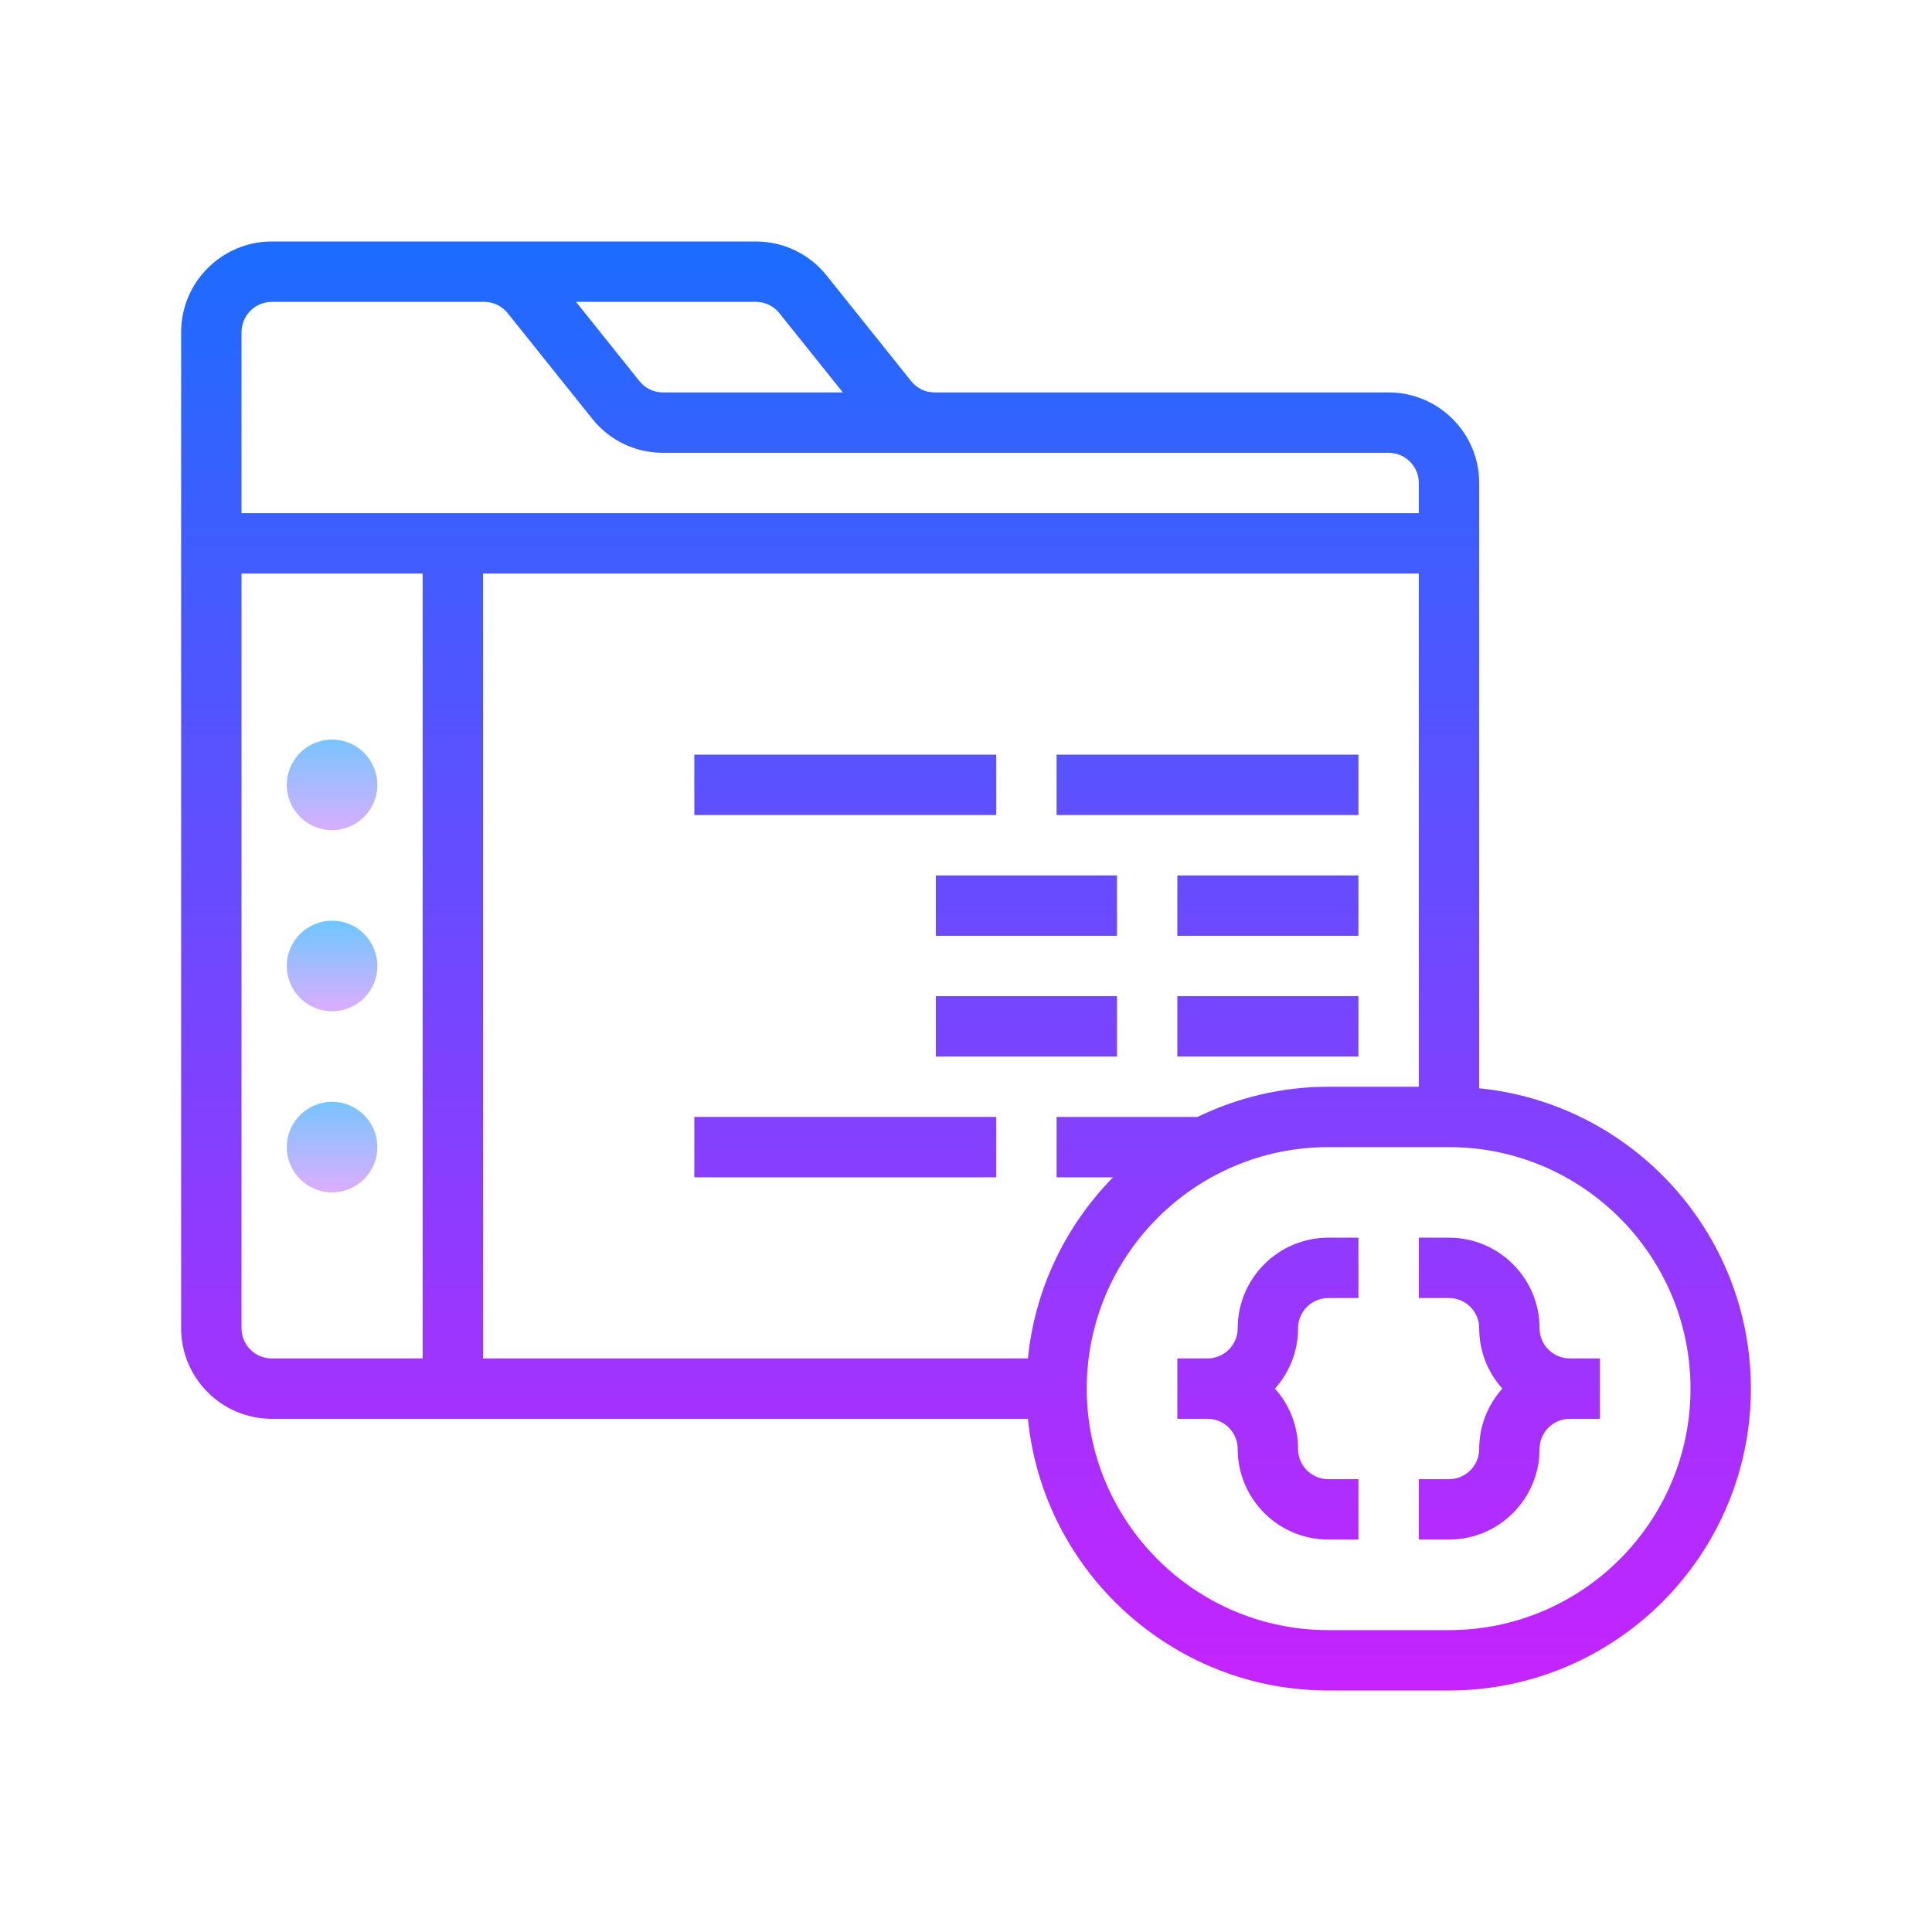
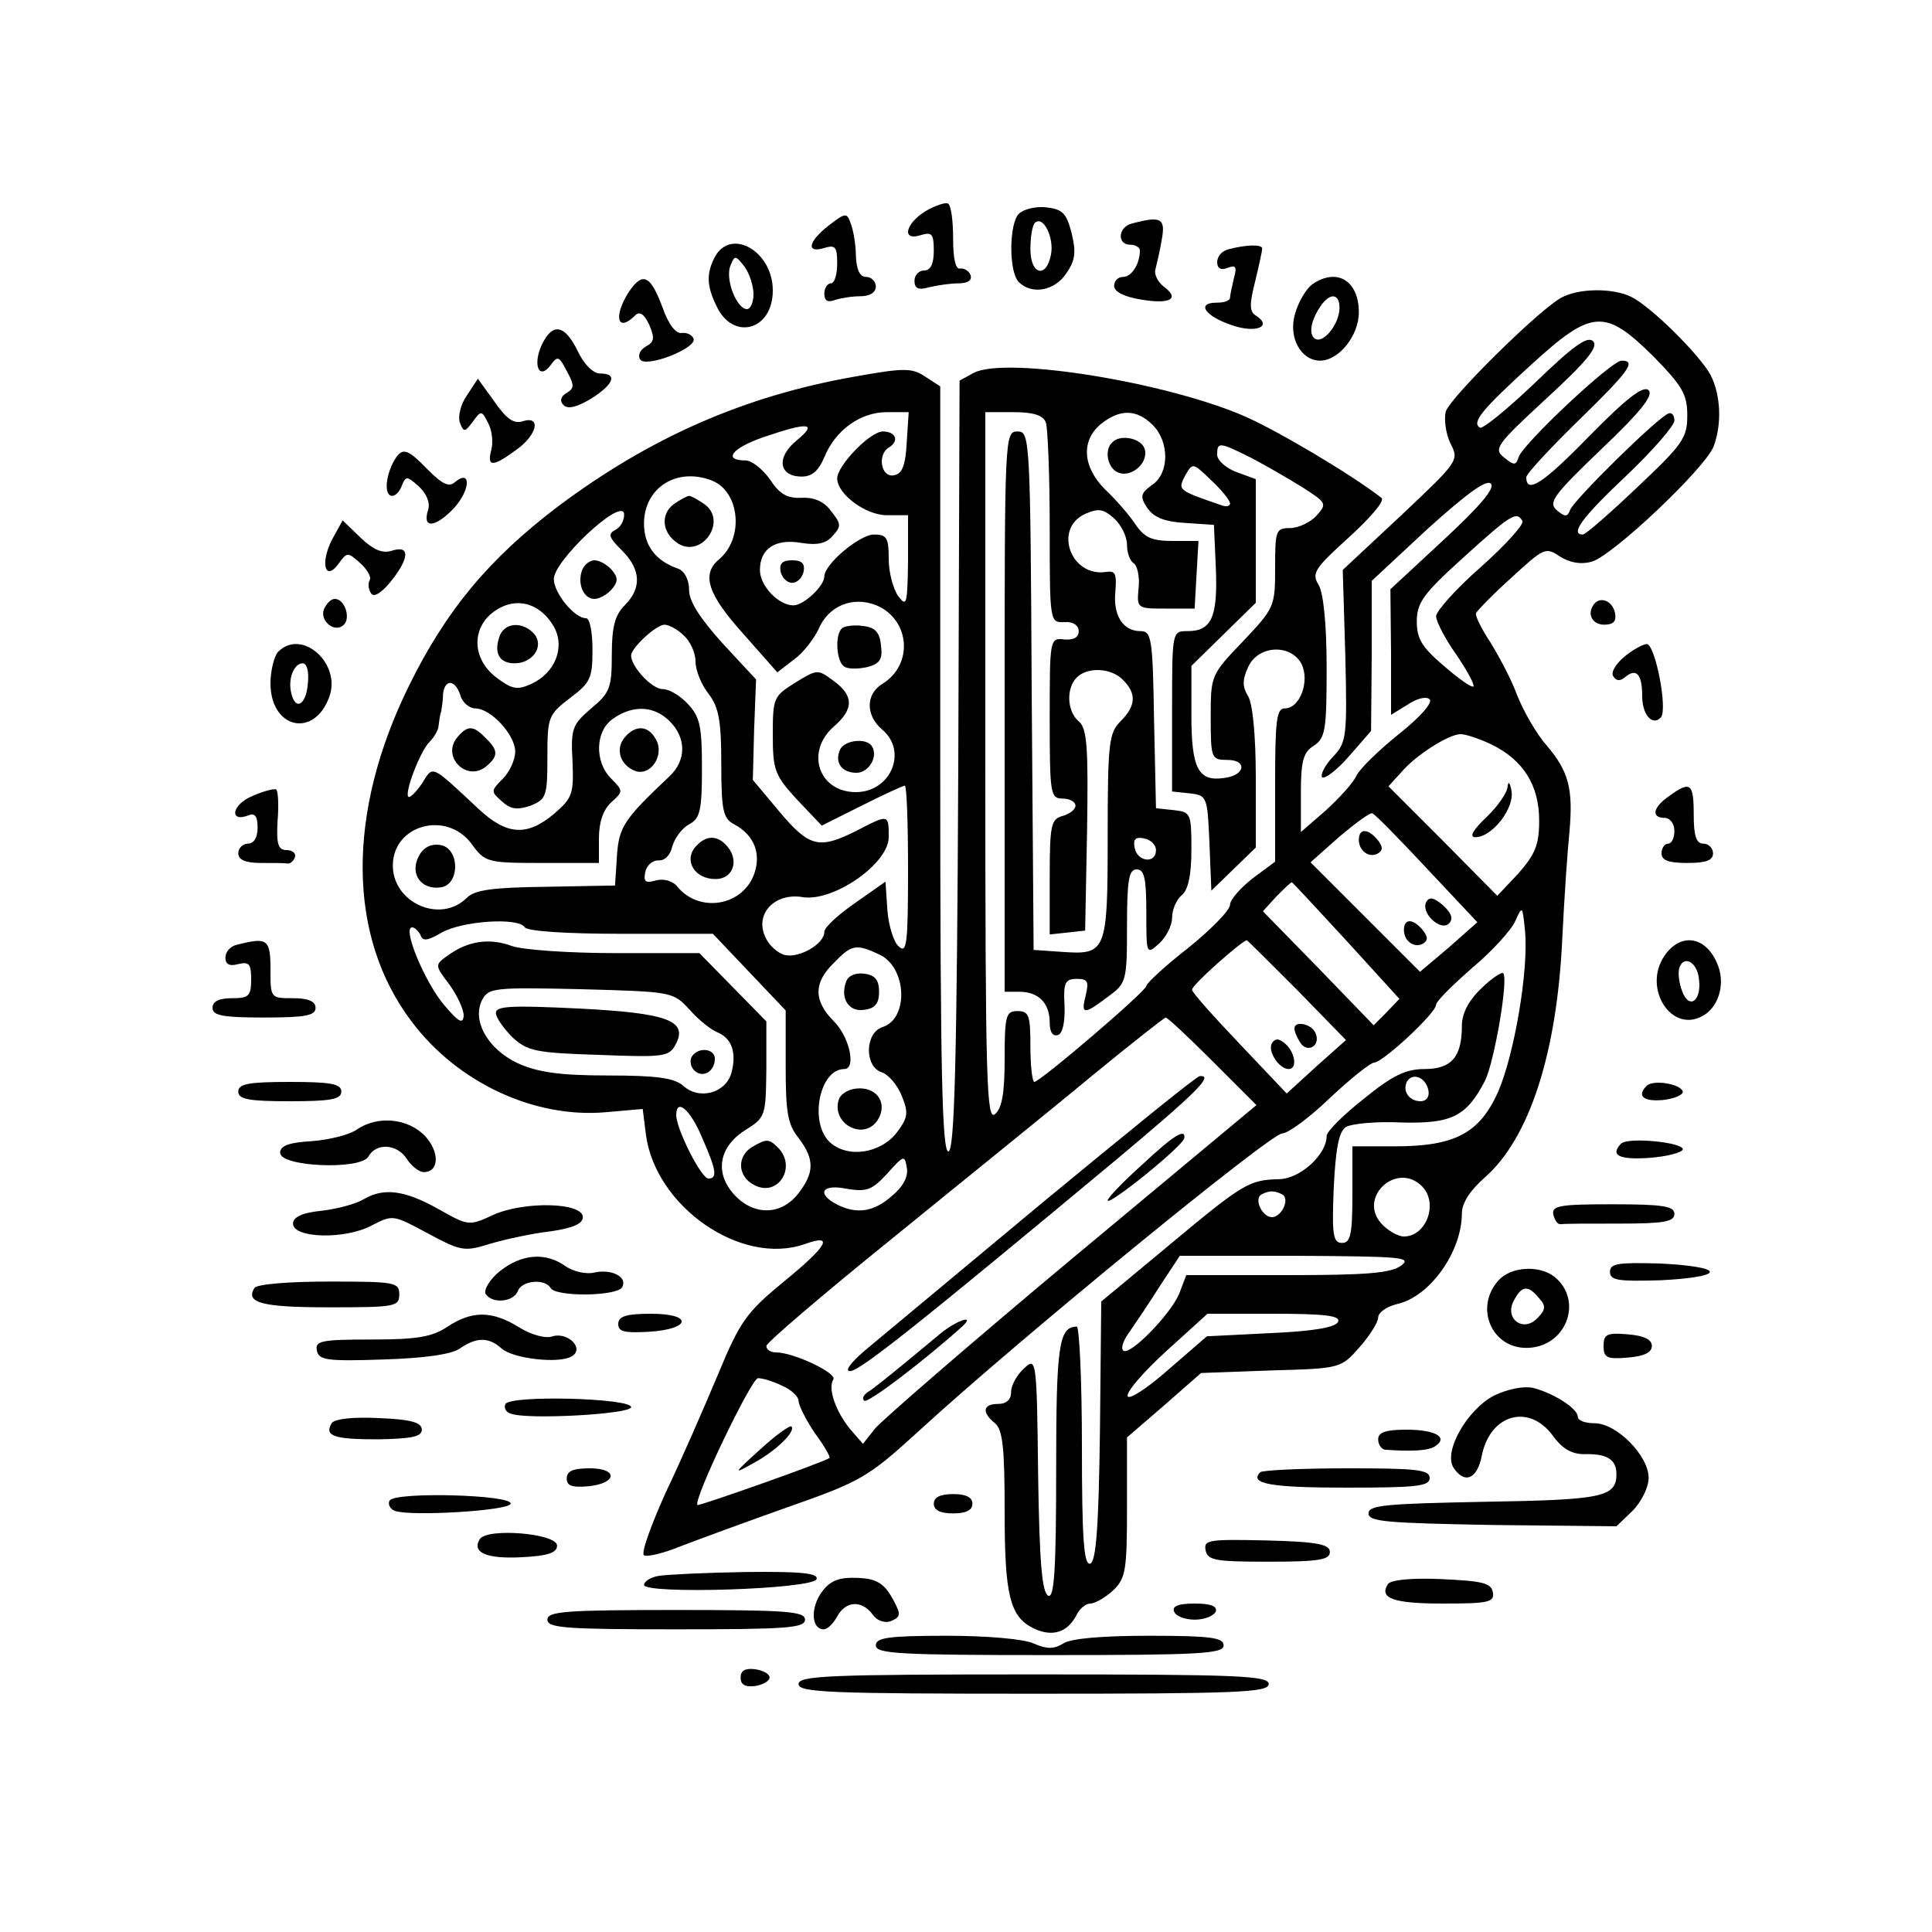
- <svg xmlns="http://www.w3.org/2000/svg" width="500px" height="500px" viewBox="0 0 500 500" version="1.1">
-   <defs>
-     <linearGradient id="linear0" gradientUnits="userSpaceOnUse" x1="11" y1="24.125" x2="11" y2="27.956" spreadMethod="reflect" gradientTransform="matrix(7.8125,0,0,7.8125,0,0)">
-       <stop offset="0" style="stop-color:rgb(42.745%,78.039%,100%);stop-opacity:1;" />
-       <stop offset="1" style="stop-color:rgb(90.196%,67.059%,100%);stop-opacity:1;" />
-     </linearGradient>
-     <linearGradient id="linear1" gradientUnits="userSpaceOnUse" x1="11" y1="30.5" x2="11" y2="33.761" spreadMethod="reflect" gradientTransform="matrix(7.8125,0,0,7.8125,0,0)">
-       <stop offset="0" style="stop-color:rgb(42.745%,78.039%,100%);stop-opacity:1;" />
-       <stop offset="1" style="stop-color:rgb(90.196%,67.059%,100%);stop-opacity:1;" />
-     </linearGradient>
-     <linearGradient id="linear2" gradientUnits="userSpaceOnUse" x1="11" y1="36.188" x2="11" y2="39.743" spreadMethod="reflect" gradientTransform="matrix(7.8125,0,0,7.8125,0,0)">
-       <stop offset="0" style="stop-color:rgb(42.745%,78.039%,100%);stop-opacity:1;" />
-       <stop offset="1" style="stop-color:rgb(90.196%,67.059%,100%);stop-opacity:1;" />
-     </linearGradient>
-     <linearGradient id="linear3" gradientUnits="userSpaceOnUse" x1="32" y1="7.5" x2="32" y2="56.684" spreadMethod="reflect" gradientTransform="matrix(7.8125,0,0,7.8125,0,0)">
-       <stop offset="0" style="stop-color:rgb(10.196%,42.745%,100%);stop-opacity:1;" />
-       <stop offset="1" style="stop-color:rgb(78.431%,13.333%,100%);stop-opacity:1;" />
-     </linearGradient>
-     <linearGradient id="linear4" gradientUnits="userSpaceOnUse" x1="28" y1="7.5" x2="28" y2="56.684" spreadMethod="reflect" gradientTransform="matrix(7.8125,0,0,7.8125,0,0)">
-       <stop offset="0" style="stop-color:rgb(10.196%,42.745%,100%);stop-opacity:1;" />
-       <stop offset="1" style="stop-color:rgb(78.431%,13.333%,100%);stop-opacity:1;" />
-     </linearGradient>
-     <linearGradient id="linear5" gradientUnits="userSpaceOnUse" x1="40" y1="7.5" x2="40" y2="56.684" spreadMethod="reflect" gradientTransform="matrix(7.8125,0,0,7.8125,0,0)">
-       <stop offset="0" style="stop-color:rgb(10.196%,42.745%,100%);stop-opacity:1;" />
-       <stop offset="1" style="stop-color:rgb(78.431%,13.333%,100%);stop-opacity:1;" />
-     </linearGradient>
-     <linearGradient id="linear6" gradientUnits="userSpaceOnUse" x1="42" y1="7.5" x2="42" y2="56.684" spreadMethod="reflect" gradientTransform="matrix(7.8125,0,0,7.8125,0,0)">
-       <stop offset="0" style="stop-color:rgb(10.196%,42.745%,100%);stop-opacity:1;" />
-       <stop offset="1" style="stop-color:rgb(78.431%,13.333%,100%);stop-opacity:1;" />
-     </linearGradient>
-     <linearGradient id="linear7" gradientUnits="userSpaceOnUse" x1="34" y1="7.5" x2="34" y2="56.684" spreadMethod="reflect" gradientTransform="matrix(7.8125,0,0,7.8125,0,0)">
-       <stop offset="0" style="stop-color:rgb(10.196%,42.745%,100%);stop-opacity:1;" />
-       <stop offset="1" style="stop-color:rgb(78.431%,13.333%,100%);stop-opacity:1;" />
-     </linearGradient>
-     <linearGradient id="linear8" gradientUnits="userSpaceOnUse" x1="42" y1="7.5" x2="42" y2="56.684" spreadMethod="reflect" gradientTransform="matrix(7.8125,0,0,7.8125,0,0)">
-       <stop offset="0" style="stop-color:rgb(10.196%,42.745%,100%);stop-opacity:1;" />
-       <stop offset="1" style="stop-color:rgb(78.431%,13.333%,100%);stop-opacity:1;" />
-     </linearGradient>
-     <linearGradient id="linear9" gradientUnits="userSpaceOnUse" x1="34" y1="7.5" x2="34" y2="56.684" spreadMethod="reflect" gradientTransform="matrix(7.8125,0,0,7.8125,0,0)">
-       <stop offset="0" style="stop-color:rgb(10.196%,42.745%,100%);stop-opacity:1;" />
-       <stop offset="1" style="stop-color:rgb(78.431%,13.333%,100%);stop-opacity:1;" />
-     </linearGradient>
-     <linearGradient id="linear10" gradientUnits="userSpaceOnUse" x1="28" y1="7.5" x2="28" y2="56.684" spreadMethod="reflect" gradientTransform="matrix(7.8125,0,0,7.8125,0,0)">
-       <stop offset="0" style="stop-color:rgb(10.196%,42.745%,100%);stop-opacity:1;" />
-       <stop offset="1" style="stop-color:rgb(78.431%,13.333%,100%);stop-opacity:1;" />
-     </linearGradient>
-     <linearGradient id="linear11" gradientUnits="userSpaceOnUse" x1="50" y1="7.5" x2="50" y2="56.684" spreadMethod="reflect" gradientTransform="matrix(7.8125,0,0,7.8125,0,0)">
-       <stop offset="0" style="stop-color:rgb(10.196%,42.745%,100%);stop-opacity:1;" />
-       <stop offset="1" style="stop-color:rgb(78.431%,13.333%,100%);stop-opacity:1;" />
-     </linearGradient>
-     <linearGradient id="linear12" gradientUnits="userSpaceOnUse" x1="42" y1="7.5" x2="42" y2="56.684" spreadMethod="reflect" gradientTransform="matrix(7.8125,0,0,7.8125,0,0)">
-       <stop offset="0" style="stop-color:rgb(10.196%,42.745%,100%);stop-opacity:1;" />
-       <stop offset="1" style="stop-color:rgb(78.431%,13.333%,100%);stop-opacity:1;" />
-     </linearGradient>
-   </defs>
-   <g id="surface47364">
-     <path style=" stroke:none;fill-rule:nonzero;fill:url(#linear0);" d="M 85.938 191.406 C 79.465 191.406 74.219 196.652 74.219 203.125 C 74.219 209.598 79.465 214.844 85.938 214.844 C 92.41 214.844 97.656 209.598 97.656 203.125 C 97.656 196.652 92.41 191.406 85.938 191.406 Z M 85.938 191.406 " />
-     <path style=" stroke:none;fill-rule:nonzero;fill:url(#linear1);" d="M 85.938 238.281 C 79.465 238.281 74.219 243.527 74.219 250 C 74.219 256.473 79.465 261.719 85.938 261.719 C 92.41 261.719 97.656 256.473 97.656 250 C 97.656 243.527 92.41 238.281 85.938 238.281 Z M 85.938 238.281 " />
-     <path style=" stroke:none;fill-rule:nonzero;fill:url(#linear2);" d="M 85.938 285.156 C 79.465 285.156 74.219 290.402 74.219 296.875 C 74.219 303.348 79.465 308.594 85.938 308.594 C 92.41 308.594 97.656 303.348 97.656 296.875 C 97.656 290.402 92.41 285.156 85.938 285.156 Z M 85.938 285.156 " />
-     <path style=" stroke:none;fill-rule:nonzero;fill:url(#linear3);" d="M 382.812 281.648 L 382.812 125 C 382.812 112.078 372.297 101.562 359.375 101.562 L 241.867 101.562 C 239.492 101.562 237.281 100.5 235.805 98.641 L 213.93 71.312 C 209.461 65.711 202.773 62.5 195.594 62.5 L 70.352 62.5 C 57.406 62.5 46.875 73.031 46.875 85.977 L 46.875 343.75 C 46.875 356.672 57.391 367.188 70.312 367.188 L 266.023 367.188 C 269.953 406.609 303.312 437.5 343.75 437.5 L 375 437.5 C 418.078 437.5 453.125 402.453 453.125 359.375 C 453.125 318.938 422.234 285.578 382.812 281.648 Z M 309.922 289.062 L 273.438 289.062 L 273.438 304.688 L 288.055 304.688 C 275.922 317.047 267.836 333.383 266.023 351.562 L 125 351.562 L 125 148.438 L 367.188 148.438 L 367.188 281.25 L 343.75 281.25 C 331.625 281.25 320.172 284.109 309.922 289.062 Z M 201.719 81.07 L 218.125 101.562 L 171.555 101.562 C 169.18 101.562 166.969 100.5 165.492 98.641 L 149.07 78.125 L 195.594 78.125 C 198 78.125 200.227 79.195 201.719 81.07 Z M 62.5 85.977 C 62.5 81.648 66.023 78.125 70.352 78.125 L 125.281 78.125 C 127.688 78.125 129.914 79.195 131.406 81.07 L 153.281 108.398 C 157.734 113.984 164.398 117.188 171.555 117.188 L 359.375 117.188 C 363.688 117.188 367.188 120.688 367.188 125 L 367.188 132.812 L 62.5 132.812 Z M 62.5 343.75 L 62.5 148.438 L 109.375 148.438 L 109.375 351.562 L 70.312 351.562 C 66 351.562 62.5 348.062 62.5 343.75 Z M 375 421.875 L 343.75 421.875 C 309.289 421.875 281.25 393.836 281.25 359.375 C 281.25 324.914 309.289 296.875 343.75 296.875 L 375 296.875 C 409.461 296.875 437.5 324.914 437.5 359.375 C 437.5 393.836 409.461 421.875 375 421.875 Z M 375 421.875 " />
-     <path style=" stroke:none;fill-rule:nonzero;fill:url(#linear4);" d="M 179.688 195.312 L 257.812 195.312 L 257.812 210.938 L 179.688 210.938 Z M 179.688 195.312 " />
-     <path style=" stroke:none;fill-rule:nonzero;fill:url(#linear5);" d="M 273.438 195.312 L 351.562 195.312 L 351.562 210.938 L 273.438 210.938 Z M 273.438 195.312 " />
-     <path style=" stroke:none;fill-rule:nonzero;fill:url(#linear6);" d="M 304.688 226.562 L 351.562 226.562 L 351.562 242.188 L 304.688 242.188 Z M 304.688 226.562 " />
-     <path style=" stroke:none;fill-rule:nonzero;fill:url(#linear7);" d="M 242.188 226.562 L 289.062 226.562 L 289.062 242.188 L 242.188 242.188 Z M 242.188 226.562 " />
-     <path style=" stroke:none;fill-rule:nonzero;fill:url(#linear8);" d="M 304.688 257.812 L 351.562 257.812 L 351.562 273.438 L 304.688 273.438 Z M 304.688 257.812 " />
-     <path style=" stroke:none;fill-rule:nonzero;fill:url(#linear9);" d="M 242.188 257.812 L 289.062 257.812 L 289.062 273.438 L 242.188 273.438 Z M 242.188 257.812 " />
-     <path style=" stroke:none;fill-rule:nonzero;fill:url(#linear10);" d="M 179.688 289.062 L 257.812 289.062 L 257.812 304.688 L 179.688 304.688 Z M 179.688 289.062 " />
-     <path style=" stroke:none;fill-rule:nonzero;fill:url(#linear11);" d="M 398.438 343.75 C 398.438 330.828 387.922 320.312 375 320.312 L 367.188 320.312 L 367.188 335.938 L 375 335.938 C 379.312 335.938 382.812 339.438 382.812 343.75 C 382.812 349.75 385.078 355.227 388.797 359.375 C 385.078 363.523 382.812 369 382.812 375 C 382.812 379.312 379.312 382.812 375 382.812 L 367.188 382.812 L 367.188 398.438 L 375 398.438 C 387.922 398.438 398.438 387.922 398.438 375 C 398.438 370.688 401.938 367.188 406.25 367.188 L 414.062 367.188 L 414.062 351.562 L 406.25 351.562 C 401.938 351.562 398.438 348.062 398.438 343.75 Z M 398.438 343.75 " />
-     <path style=" stroke:none;fill-rule:nonzero;fill:url(#linear12);" d="M 320.312 343.75 C 320.312 348.062 316.812 351.562 312.5 351.562 L 304.688 351.562 L 304.688 367.188 L 312.5 367.188 C 316.812 367.188 320.312 370.688 320.312 375 C 320.312 387.922 330.828 398.438 343.75 398.438 L 351.562 398.438 L 351.562 382.812 L 343.75 382.812 C 339.438 382.812 335.938 379.312 335.938 375 C 335.938 369 333.672 363.523 329.953 359.375 C 333.672 355.227 335.938 349.75 335.938 343.75 C 335.938 339.438 339.438 335.938 343.75 335.938 L 351.562 335.938 L 351.562 320.312 L 343.75 320.312 C 330.828 320.312 320.312 330.828 320.312 343.75 Z M 320.312 343.75 " />
+ <svg xmlns="http://www.w3.org/2000/svg" version="1.0" width="300pt" height="300pt" viewBox="0 0 300 300" preserveAspectRatio="xMidYMid meet">
+   <g transform="translate(0,300) scale(0.1,-0.1)" fill="#000000" stroke="none">
+     <path d="M1437 2672 c-32 -20 -37 -47 -7 -37 17 5 20 2 20 -24 0 -21 -5 -31 -15 -31 -8 0 -15 -7 -15 -16 0 -12 6 -15 23 -10 12 3 33 6 45 6 15 0 22 5 19 13 -2 6 -10 11 -16 10 -7 -2 -11 15 -11 46 0 28 -3 52 -8 55 -4 2 -20 -3 -35 -12z" />
+     <path d="M1582 2668 c-15 -15 -16 -90 0 -106 20 -20 56 -14 74 14 14 20 15 33 8 62 -8 31 -14 37 -39 40 -17 2 -36 -3 -43 -10z m50 -63 c-7 -38 -32 -32 -32 8 0 19 3 37 7 41 13 12 30 -23 25 -49z" />
+     <path d="M1287 2650 c-32 -25 -36 -44 -7 -35 17 5 20 2 20 -24 0 -17 -4 -31 -10 -31 -5 0 -10 -7 -10 -16 0 -11 5 -14 16 -10 9 3 27 6 40 6 15 0 24 6 24 15 0 8 -7 15 -15 15 -10 0 -15 11 -16 33 0 17 -4 40 -8 50 -6 17 -8 17 -34 -3z" />
+     <path d="M1758 2653 c-22 -5 -24 -33 -3 -33 8 0 15 -4 15 -9 0 -21 -13 -41 -26 -41 -8 0 -14 -6 -14 -14 0 -9 16 -17 41 -21 46 -8 62 1 36 20 -9 7 -15 19 -13 26 2 8 7 29 10 47 6 33 -1 37 -46 25z" />
+     <path d="M1110 2601 c-13 -25 -13 -44 2 -75 25 -56 88 -40 88 23 0 61 -65 98 -90 52z m60 -58 c0 -13 -5 -23 -10 -23 -16 0 -34 46 -26 67 7 17 8 17 22 -1 8 -11 14 -30 14 -43z" />
+     <path d="M1908 2613 c-10 -2 -18 -11 -18 -20 0 -10 6 -13 16 -9 13 5 15 2 10 -16 -3 -13 -6 -26 -6 -30 0 -5 -9 -8 -21 -8 -32 0 -18 -21 24 -35 37 -13 64 -2 37 15 -10 6 -10 18 -1 53 6 25 11 48 11 51 0 7 -26 6 -52 -1z" />
+     <path d="M976 2546 c-24 -38 -17 -63 10 -36 7 7 14 3 22 -14 9 -21 8 -27 -5 -34 -9 -5 -13 -14 -9 -20 8 -14 88 17 83 32 -2 6 -11 10 -18 9 -9 -2 -21 13 -30 39 -19 51 -31 57 -53 24z" />
+     <path d="M2037 2558 c-9 -7 -21 -27 -26 -45 -11 -37 9 -73 39 -73 29 0 60 39 60 75 0 50 -35 70 -73 43z m43 -36 c0 -25 -25 -56 -38 -48 -11 7 -6 31 11 54 14 18 27 15 27 -6z" />
+     <path d="M2423 2537 c-35 -20 -171 -154 -178 -176 -3 -12 0 -34 7 -49 14 -27 13 -28 -76 -112 l-91 -85 4 -133 c3 -128 2 -135 -20 -158 -12 -13 -19 -27 -16 -31 4 -3 23 11 42 33 l34 39 1 117 0 116 87 81 c60 54 91 77 98 70 7 -7 -17 -35 -73 -87 l-83 -77 1 -98 0 -97 26 16 c15 10 29 13 34 8 5 -5 -15 -28 -48 -54 -31 -25 -61 -54 -66 -65 -5 -11 -27 -35 -48 -54 l-38 -33 0 61 c0 50 4 63 20 73 18 12 20 24 20 121 0 68 -5 115 -12 128 -12 19 -7 26 47 75 35 32 56 57 50 61 -46 36 -161 104 -211 126 -123 54 -373 94 -422 68 l-22 -12 -2 -596 c-2 -466 -6 -597 -15 -601 -10 -3 -13 120 -13 592 l0 596 -23 15 c-21 14 -33 14 -111 0 -170 -30 -316 -94 -459 -201 -107 -81 -174 -161 -232 -279 -97 -197 -96 -389 4 -521 71 -95 191 -151 302 -141 l57 5 5 -40 c15 -112 148 -204 246 -170 47 17 37 -2 -33 -59 -57 -47 -67 -61 -101 -143 -21 -50 -57 -133 -81 -183 -23 -51 -39 -95 -34 -98 5 -3 30 3 57 14 26 10 102 38 167 61 114 40 124 46 205 120 155 142 544 460 562 460 9 0 43 25 74 55 32 30 63 55 69 55 14 1 96 77 96 90 0 5 25 30 56 57 31 26 61 59 67 73 11 24 11 24 15 -15 6 -62 -17 -194 -42 -251 -29 -64 -67 -84 -160 -84 l-66 0 0 -75 c0 -62 -3 -75 -16 -75 -14 0 -16 12 -13 85 3 62 8 88 19 95 8 5 47 9 86 7 78 -2 101 9 130 65 14 28 37 159 28 167 -2 2 -18 -8 -34 -24 -20 -19 -30 -39 -30 -58 0 -48 -16 -67 -58 -67 -29 0 -50 -10 -94 -46 -32 -25 -58 -51 -58 -58 0 -29 -41 -66 -73 -67 -47 -1 -56 -6 -171 -102 l-106 -88 -2 -201 c-2 -150 -6 -202 -15 -206 -10 -3 -13 38 -13 182 0 102 -4 186 -8 186 -28 0 -32 -30 -32 -223 0 -154 -3 -198 -12 -195 -10 4 -14 52 -16 188 -2 181 -3 183 -22 165 -11 -10 -20 -26 -20 -37 0 -11 -7 -18 -20 -18 -24 0 -26 -13 -5 -30 12 -10 15 -38 15 -136 0 -132 8 -165 46 -183 28 -13 51 -6 65 20 5 11 15 19 22 19 7 0 23 9 35 20 20 19 22 31 22 129 l0 109 58 50 57 50 109 4 c107 3 108 3 137 36 16 18 29 39 29 46 0 8 13 17 29 21 51 11 101 81 101 141 0 16 13 36 36 56 69 61 112 193 120 373 3 61 8 134 11 163 6 67 -1 94 -35 134 -16 18 -36 53 -46 78 -9 25 -29 62 -42 83 -14 21 -24 42 -22 45 2 4 26 29 55 55 50 46 53 48 75 33 16 -10 33 -13 50 -8 32 9 176 145 189 179 13 35 11 80 -5 111 -17 31 -91 105 -123 121 -28 14 -82 14 -110 -2z m144 -90 c45 -46 53 -59 53 -92 0 -35 -7 -45 -77 -111 -43 -41 -81 -74 -85 -74 -21 0 -1 27 67 91 41 39 75 78 75 86 0 8 -4 13 -9 11 -16 -5 -148 -135 -153 -150 -4 -11 -8 -11 -21 0 -13 12 -5 23 69 94 61 58 82 84 74 92 -8 8 -34 -12 -92 -71 -71 -73 -98 -91 -98 -64 0 5 36 44 80 87 79 77 92 94 68 94 -16 0 -154 -130 -160 -150 -4 -13 -7 -13 -23 0 -16 13 -11 20 66 91 63 58 81 80 73 89 -9 9 -31 -7 -90 -64 -43 -41 -82 -73 -86 -70 -13 8 2 27 80 98 94 86 114 87 189 13z m-1159 -134 c-2 -36 -7 -49 -20 -51 -20 -4 -26 32 -8 43 17 10 11 25 -9 25 -20 0 -71 -53 -71 -73 0 -24 44 -57 77 -57 l33 0 0 -72 c-1 -66 -2 -71 -15 -54 -8 11 -15 37 -15 58 0 33 -3 38 -23 38 -22 0 -77 -46 -77 -65 0 -15 -32 -45 -48 -45 -23 0 -52 30 -52 55 0 33 24 49 64 42 25 -4 39 -1 49 11 14 15 13 19 -3 39 -11 15 -27 21 -45 20 -22 -1 -34 5 -49 28 -12 17 -29 30 -38 30 -36 0 -22 19 27 36 70 24 86 23 52 -5 -32 -26 -28 -56 8 -56 16 0 26 9 35 30 17 42 56 70 97 70 l34 0 -3 -47z m216 31 c3 -9 6 -82 6 -163 0 -147 0 -148 23 -147 13 1 22 -5 22 -14 0 -10 -8 -14 -22 -13 -23 3 -23 1 -23 -122 0 -118 1 -125 20 -125 11 0 20 -5 20 -11 0 -6 -9 -13 -20 -16 -18 -5 -20 -14 -20 -95 l0 -89 28 3 27 3 3 156 c2 130 0 158 -13 169 -18 15 -20 51 -3 68 17 17 54 15 72 -4 21 -21 20 -40 -4 -64 -18 -18 -20 -33 -20 -179 0 -180 -2 -184 -72 -179 l-43 3 -3 403 c-2 394 -3 402 -22 402 -20 0 -20 -7 -20 -435 l0 -435 23 0 c30 0 47 -18 47 -48 0 -15 5 -22 13 -19 7 2 11 20 10 46 -2 35 1 41 19 41 17 0 19 -4 14 -25 -8 -31 -3 -31 34 -3 29 21 30 24 30 110 0 72 3 88 15 88 12 0 15 -14 15 -67 0 -65 0 -66 20 -48 11 10 20 28 20 40 0 13 7 28 15 35 10 8 15 31 15 71 0 56 -1 58 -27 61 l-28 3 -3 138 c-2 126 -4 137 -21 137 -27 0 -43 24 -39 62 2 27 0 32 -14 30 -55 -9 -83 67 -33 90 21 9 28 8 45 -7 11 -10 20 -28 20 -41 0 -13 5 -26 11 -29 5 -4 9 -21 7 -38 -3 -32 -2 -32 42 -32 l45 0 3 53 3 52 -40 0 c-32 0 -44 5 -58 26 -10 15 -31 39 -47 54 -35 35 -38 76 -6 102 29 23 55 23 80 -2 26 -26 26 -75 -1 -93 -18 -13 -19 -18 -8 -35 10 -15 26 -22 59 -24 l45 -3 3 -68 c3 -76 -7 -97 -44 -97 -24 0 -24 0 -24 -124 l0 -125 28 -3 c26 -3 27 -5 30 -77 l3 -74 34 33 35 34 0 108 c0 67 -5 116 -12 127 -9 15 -9 25 0 45 15 34 66 37 83 5 13 -26 -2 -69 -26 -69 -13 0 -15 -19 -15 -119 l0 -119 -35 -26 c-19 -15 -35 -33 -35 -41 0 -8 -29 -38 -65 -67 -36 -28 -65 -55 -65 -59 0 -8 -165 -149 -174 -149 -3 0 -6 25 -6 55 0 48 -2 55 -20 55 -18 0 -20 -7 -20 -74 0 -53 -4 -77 -15 -86 -13 -11 -15 50 -15 539 l0 551 44 0 c31 0 46 -5 50 -16z m319 -55 c23 -12 59 -33 80 -46 37 -24 38 -25 21 -44 -9 -10 -28 -19 -41 -19 -22 0 -23 -4 -23 -62 0 -60 -1 -62 -50 -114 -50 -52 -50 -53 -50 -118 0 -64 1 -66 26 -66 31 0 28 -24 -5 -28 -40 -6 -51 14 -51 97 l0 77 50 49 50 49 0 96 0 96 -30 11 c-16 6 -30 18 -30 27 0 20 3 20 53 -5z m-33 -71 c0 -4 -6 -5 -12 -3 -70 24 -69 24 -58 46 12 21 12 21 41 -7 16 -15 29 -31 29 -36z m-805 36 c44 -17 51 -90 11 -123 -27 -23 -17 -54 38 -115 l53 -60 26 20 c14 10 31 32 38 47 15 36 53 52 90 37 52 -22 58 -92 9 -122 -26 -16 -26 -49 0 -71 40 -34 13 -97 -41 -97 -58 0 -79 63 -34 102 31 27 31 48 -1 71 -24 18 -25 18 -59 -3 -34 -21 -35 -24 -35 -81 0 -55 3 -63 38 -101 l38 -40 62 31 c34 17 64 31 67 31 3 0 5 -59 5 -131 0 -114 -2 -130 -14 -119 -8 6 -16 32 -18 56 l-3 45 -47 -33 c-26 -18 -48 -38 -48 -45 0 -19 -39 -41 -61 -36 -12 3 -26 16 -31 29 -16 35 15 68 58 61 48 -8 134 52 134 93 0 36 0 36 -50 10 -58 -29 -73 -26 -120 30 l-41 49 2 78 3 78 -52 56 c-35 39 -52 65 -52 83 0 16 -7 29 -17 33 -35 12 -53 36 -53 70 0 55 50 88 105 67z m-148 -76 c-14 -7 -12 -12 9 -33 29 -29 31 -58 4 -85 -15 -15 -20 -33 -20 -77 0 -51 -3 -59 -32 -83 -29 -25 -32 -31 -29 -82 2 -51 0 -57 -29 -82 -42 -35 -73 -33 -117 8 -75 70 -70 68 -88 39 -9 -13 -19 -23 -21 -20 -6 6 18 70 33 85 7 7 14 19 14 25 1 7 2 17 4 22 1 6 3 18 3 28 3 23 19 22 27 -3 3 -11 14 -20 23 -20 24 0 62 -41 62 -67 0 -13 -9 -32 -19 -42 -19 -19 -19 -20 -2 -35 14 -13 24 -14 45 -7 24 10 26 14 26 75 0 62 1 66 35 92 32 24 35 31 35 75 0 27 -4 49 -10 49 -18 0 -50 39 -50 61 0 28 103 125 109 102 1 -9 -4 -20 -12 -25z m1407 13 c3 -5 -26 -37 -64 -71 -39 -34 -70 -69 -70 -77 0 -8 14 -35 31 -59 17 -25 29 -47 27 -50 -3 -2 -23 12 -46 32 -34 29 -42 42 -42 69 0 29 10 43 72 99 74 67 83 73 92 57z m-1504 -164 c18 -32 2 -72 -35 -89 -22 -10 -30 -8 -53 9 -46 34 -39 93 13 113 28 10 57 -2 75 -33z m202 -14 c10 -9 18 -27 18 -40 0 -14 9 -36 20 -50 16 -21 20 -41 20 -109 0 -73 3 -85 20 -94 32 -17 43 -47 30 -80 -20 -48 -85 -57 -118 -17 -7 9 -21 13 -33 10 -17 -5 -20 -2 -17 13 2 10 11 18 20 18 10 -1 19 8 22 22 4 13 15 28 26 34 17 9 20 21 20 87 0 65 -3 80 -22 100 -12 13 -29 23 -39 23 -17 0 -49 35 -49 52 0 12 39 48 52 48 6 0 20 -7 30 -17z m-22 -133 c26 -26 26 -61 -1 -86 -70 -66 -78 -78 -81 -123 l-3 -46 -107 -2 c-84 -1 -111 -5 -123 -17 -41 -41 -115 -8 -115 50 0 63 83 86 122 34 21 -29 24 -30 110 -30 l88 0 0 38 c0 26 7 45 19 56 19 17 19 18 0 37 -26 26 -25 74 3 93 31 22 64 20 88 -4z m1276 -36 c49 -24 74 -63 74 -118 0 -38 -6 -52 -32 -82 l-33 -35 -84 85 -85 85 20 22 c23 27 74 59 92 59 8 0 29 -7 48 -16z m-100 -193 l78 -83 -44 -39 -45 -38 -85 85 -85 85 45 40 c25 21 48 38 51 36 4 -1 42 -40 85 -86z m-421 29 c0 -22 -29 -18 -33 3 -3 14 1 18 15 15 10 -2 18 -10 18 -18z m296 -141 l82 -90 -20 -21 -20 -20 -86 89 -86 88 21 23 c12 12 22 22 24 22 1 0 39 -41 85 -91z m-1276 21 c4 -6 65 -10 149 -10 l143 0 56 -59 57 -60 0 -86 c0 -72 3 -91 20 -112 25 -33 25 -54 -1 -87 -26 -33 -68 -34 -98 -2 -32 34 -25 75 16 101 32 20 32 22 33 95 l0 74 -52 53 -52 53 -130 0 c-72 0 -144 5 -161 11 -35 13 -69 8 -100 -15 -20 -14 -20 -15 3 -45 12 -17 22 -38 22 -48 -1 -14 -8 -10 -30 16 -30 35 -66 121 -50 121 4 0 10 -6 13 -12 3 -10 11 -9 33 4 32 18 119 24 129 8z m1199 -97 l76 -78 -46 -41 -46 -42 -73 77 c-40 42 -74 80 -74 84 -2 6 77 76 85 77 1 0 36 -35 78 -77z m-649 55 c43 -19 47 -100 5 -113 -27 -9 -28 -61 -1 -70 10 -3 24 -19 31 -36 11 -27 10 -34 -7 -57 -25 -33 -76 -41 -104 -16 -33 30 -17 114 22 114 19 0 8 50 -16 74 -32 32 -32 60 0 91 27 28 34 30 70 13z m-294 -86 c14 -16 33 -31 43 -35 22 -9 30 -31 22 -62 -8 -32 -50 -44 -75 -21 -14 12 -40 16 -117 16 -75 0 -109 5 -140 19 -47 22 -72 67 -55 99 10 18 19 19 153 16 143 -4 143 -4 169 -32z m812 -80 l68 -68 -287 -239 c-157 -131 -294 -250 -305 -263 l-19 -24 -20 23 c-22 27 -35 63 -26 77 6 10 -62 42 -89 42 -8 0 -15 4 -15 10 0 5 89 81 198 169 108 88 247 200 307 250 61 50 112 90 115 91 3 0 36 -31 73 -68z m335 -45 c2 -10 -3 -17 -12 -17 -18 0 -29 16 -21 31 9 14 29 6 33 -14z m-1128 -73 c23 -52 24 -64 10 -64 -11 0 -49 75 -50 98 0 28 22 9 40 -34z m295 -91 c-28 -25 -55 -29 -86 -13 -32 17 -22 32 16 24 31 -5 39 -2 63 24 25 28 27 29 30 9 3 -14 -6 -30 -23 -44z m823 15 c26 -26 7 -78 -28 -78 -9 0 -25 9 -35 20 -37 41 24 97 63 58z m-215 -14 c9 -9 -4 -34 -18 -34 -14 0 -27 25 -18 34 4 3 12 6 18 6 6 0 14 -3 18 -6z m183 -109 c-16 -12 -54 -15 -177 -15 l-157 0 -11 -29 c-14 -33 -78 -98 -87 -88 -4 4 1 17 10 29 9 13 30 44 47 71 l31 47 181 0 c162 -1 180 -2 163 -15z m-98 -87 c-3 -9 -37 -15 -104 -18 l-100 -5 -60 -52 c-34 -30 -61 -47 -63 -41 -2 7 25 38 60 70 l64 58 103 0 c79 0 103 -3 100 -12z m-863 -100 c14 -6 25 -17 25 -23 0 -7 11 -29 25 -50 15 -20 25 -38 23 -39 -10 -7 -203 -75 -205 -73 -7 8 84 197 94 197 7 0 24 -5 38 -12z" />
+     <path d="M1212 2113 c2 -10 10 -18 18 -18 8 0 16 8 18 18 2 12 -3 17 -18 17 -15 0 -20 -5 -18 -17z" />
+     <path d="M1727 2313 c-13 -12 -7 -41 10 -47 21 -8 48 17 40 38 -6 16 -38 22 -50 9z" />
+     <path d="M1046 2217 c-21 -16 -18 -45 7 -61 37 -23 77 35 41 61 -10 7 -21 13 -24 13 -3 0 -14 -6 -24 -13z" />
+     <path d="M1307 2024 c-11 -11 -8 -52 4 -59 5 -4 21 -4 35 -1 20 5 25 12 22 34 -2 20 -9 28 -28 30 -14 2 -29 0 -33 -4z" />
+     <path d="M1304 1835 c-8 -19 3 -35 26 -35 19 0 34 25 24 41 -8 14 -44 10 -50 -6z" />
+     <path d="M904 2115 c-8 -21 2 -45 19 -45 8 0 20 7 27 15 10 12 10 18 0 30 -7 8 -19 15 -27 15 -7 0 -16 -7 -19 -15z" />
+     <path d="M710 1855 c-25 -30 15 -70 45 -45 19 16 19 25 -1 44 -19 20 -28 20 -44 1z" />
+     <path d="M775 2010 c-8 -25 1 -40 24 -40 28 0 46 26 31 45 -18 21 -48 19 -55 -5z" />
+     <path d="M1079 1684 c-17 -21 0 -49 32 -49 27 0 37 28 19 50 -16 19 -34 19 -51 -1z" />
+     <path d="M970 1855 c-15 -18 -7 -43 16 -52 24 -9 46 24 33 48 -12 23 -32 24 -49 4z" />
+     <path d="M650 1670 c-14 -27 4 -52 34 -48 31 4 30 62 -1 66 -14 2 -26 -4 -33 -18z" />
+     <path d="M2341 1779 c0 -9 -15 -31 -33 -48 -21 -20 -27 -31 -17 -31 26 0 61 45 56 72 -2 12 -5 16 -6 7z" />
+     <path d="M2110 1696 c0 -18 17 -29 30 -21 8 5 7 11 -1 21 -15 18 -29 18 -29 0z" />
+     <path d="M2215 1600 c-10 -17 22 -47 35 -34 7 7 4 16 -9 28 -14 12 -21 14 -26 6z" />
+     <path d="M2180 1556 c0 -18 17 -29 30 -21 8 5 7 11 -1 21 -15 18 -29 18 -29 0z" />
+     <path d="M1168 1219 c-24 -14 -23 -46 3 -59 37 -20 67 28 37 58 -14 14 -18 14 -40 1z" />
+     <path d="M2010 1403 c0 -5 4 -14 9 -22 11 -17 32 -5 24 14 -5 15 -33 21 -33 8z" />
+     <path d="M1975 1380 c-7 -12 11 -40 26 -40 14 0 10 26 -5 39 -10 9 -16 9 -21 1z" />
+     <path d="M1314 1476 c-10 -26 4 -48 28 -44 17 2 23 10 23 28 0 18 -6 26 -23 28 -13 2 -25 -3 -28 -12z" />
+     <path d="M1303 1294 c-14 -38 38 -67 60 -33 15 24 1 49 -28 49 -15 0 -28 -7 -32 -16z" />
+     <path d="M770 1427 c0 -7 12 -24 26 -38 23 -21 36 -24 134 -27 100 -4 109 -3 119 16 20 37 -12 49 -151 56 -104 5 -128 4 -128 -7z" />
+     <path d="M1074 1359 c-3 -6 -2 -15 4 -21 13 -13 32 -2 32 18 0 16 -26 19 -36 3z" />
+     <path d="M1618 1132 c-130 -108 -253 -211 -275 -229 -22 -19 -32 -32 -23 -32 14 -1 109 75 413 328 123 103 153 132 130 130 -5 0 -114 -89 -245 -197z" />
+     <path d="M1773 1191 c-29 -26 -53 -51 -53 -55 0 -10 119 86 119 97 2 15 -16 5 -66 -42z" />
+     <path d="M1460 929 c-66 -55 -103 -85 -113 -91 -6 -4 -9 -10 -5 -13 5 -5 93 62 153 116 20 19 -11 8 -35 -12z" />
+     <path d="M1180 749 c-41 -37 -42 -39 -12 -22 36 19 68 50 61 58 -3 2 -25 -14 -49 -36z" />
+     <path d="M841 2464 c-14 -31 -4 -55 14 -31 11 15 13 14 25 -9 12 -22 12 -27 0 -34 -10 -6 -11 -13 -5 -19 7 -7 21 -3 43 10 36 23 41 39 14 39 -11 0 -25 14 -35 35 -20 41 -39 45 -56 9z" />
+     <path d="M725 2386 c-10 -14 -14 -33 -11 -42 6 -16 8 -15 20 1 13 18 14 18 24 -2 6 -11 8 -29 5 -41 -7 -27 1 -28 38 -1 33 23 40 54 11 45 -14 -5 -26 4 -44 30 l-26 36 -17 -26z" />
+     <path d="M610 2281 c-12 -24 -13 -51 -1 -51 5 0 12 7 15 16 6 15 8 15 26 -1 12 -11 18 -25 15 -36 -10 -30 10 -29 39 1 27 29 28 63 2 41 -9 -8 -20 -2 -41 19 -34 35 -41 37 -55 11z" />
+     <path d="M515 2161 c-18 -36 -10 -65 11 -36 13 18 14 18 34 0 11 -10 17 -22 14 -26 -3 -5 -2 -14 2 -20 4 -7 15 -1 30 17 30 37 31 58 3 49 -15 -5 -29 1 -49 20 l-28 27 -17 -31z" />
+     <path d="M503 2054 c-7 -18 17 -38 31 -24 11 11 1 40 -14 40 -6 0 -13 -7 -17 -16z" />
+     <path d="M2477 2064 c-14 -15 -6 -34 14 -34 14 0 19 5 17 17 -3 18 -20 27 -31 17z" />
+     <path d="M432 1988 c-6 -6 -12 -29 -12 -49 0 -70 67 -86 91 -22 20 52 -42 108 -79 71z m46 -50 c-3 -34 -20 -42 -26 -13 -5 22 5 45 18 45 7 0 10 -14 8 -32z" />
+     <path d="M2522 1980 c-13 -11 -21 -24 -17 -30 5 -8 11 -8 19 -1 17 14 26 4 26 -30 0 -29 16 -47 29 -33 11 13 -9 114 -22 114 -7 -1 -22 -9 -35 -20z" />
+     <path d="M392 1764 c-32 -13 -37 -42 -6 -30 10 4 14 -2 14 -19 0 -16 -6 -25 -15 -25 -8 0 -15 -7 -15 -15 0 -10 11 -15 35 -15 19 0 38 0 42 -1 4 0 9 4 11 10 2 6 -4 11 -13 11 -13 0 -16 9 -14 45 2 24 1 46 -2 49 -2 2 -19 -2 -37 -10z" />
+     <path d="M2592 1764 c-25 -17 -29 -34 -7 -34 8 0 15 -9 15 -20 0 -11 -4 -20 -10 -20 -5 0 -10 -7 -10 -15 0 -11 11 -15 40 -15 29 0 40 4 40 15 0 8 -7 15 -15 15 -11 0 -15 12 -15 45 0 49 -5 53 -38 29z" />
+     <path d="M368 1533 c-10 -2 -18 -11 -18 -20 0 -10 6 -14 20 -10 17 4 20 0 20 -24 0 -26 -4 -29 -30 -29 -20 0 -30 -5 -30 -15 0 -12 16 -15 80 -15 64 0 80 3 80 15 0 10 -11 15 -35 15 -35 0 -35 0 -35 45 0 47 -5 50 -52 38z" />
+     <path d="M2584 1515 c-33 -50 11 -119 59 -93 25 13 36 48 25 78 -17 46 -58 54 -84 15z m54 -34 c5 -35 -15 -50 -26 -20 -5 13 -7 30 -4 37 7 19 27 8 30 -17z" />
+     <path d="M370 1305 c0 -12 16 -15 80 -15 64 0 80 3 80 15 0 12 -16 15 -80 15 -64 0 -80 -3 -80 -15z" />
+     <path d="M2557 1314 c-16 -16 -5 -25 26 -22 17 2 31 8 30 13 -3 12 -46 19 -56 9z" />
+     <path d="M554 1246 c-11 -8 -43 -16 -70 -18 -35 -2 -49 -7 -49 -18 0 -22 125 -27 137 -6 12 22 45 20 60 -4 7 -11 19 -20 26 -20 24 0 25 31 2 56 -27 28 -74 32 -106 10z" />
+     <path d="M2517 1224 c-17 -18 -3 -25 43 -22 28 2 51 8 53 13 2 11 -85 20 -96 9z" />
+     <path d="M565 1138 c-11 -7 -40 -15 -65 -18 -31 -3 -45 -10 -45 -20 0 -23 81 -25 122 -3 33 17 33 17 87 -12 52 -28 57 -29 98 -16 24 7 66 16 93 19 35 5 50 12 50 22 0 23 -90 25 -138 4 -39 -18 -39 -18 -87 9 -52 29 -84 33 -115 15z" />
+     <path d="M2412 1114 c2 -8 6 -15 11 -15 4 1 45 1 92 1 69 0 85 3 85 15 0 12 -17 15 -96 15 -81 0 -95 -2 -92 -16z" />
+     <path d="M776 1026 c-16 -13 -25 -29 -22 -35 10 -16 43 -13 50 4 6 17 42 20 51 5 8 -14 102 -13 111 1 9 16 -16 29 -43 23 -12 -3 -32 1 -45 10 -31 22 -68 19 -102 -8z" />
+     <path d="M2500 1025 c0 -13 12 -15 78 -13 43 2 77 7 77 13 0 6 -34 11 -77 13 -66 2 -78 0 -78 -13z" />
+     <path d="M2327 1012 c-38 -42 -11 -105 43 -105 62 0 90 74 43 111 -24 18 -67 15 -86 -6z m63 -28 c11 -12 10 -18 -3 -31 -22 -23 -52 0 -36 28 12 23 22 24 39 3z" />
+     <path d="M395 1000 c-14 -23 11 -30 116 -30 102 0 109 1 109 20 0 19 -7 20 -109 20 -63 0 -112 -4 -116 -10z" />
+     <path d="M695 940 c-24 -16 -47 -20 -118 -20 -78 0 -88 -2 -85 -17 3 -15 15 -17 103 -14 65 2 106 8 119 17 26 18 45 18 65 0 18 -16 90 -24 109 -12 20 12 -6 38 -30 31 -10 -4 -33 2 -52 14 -42 26 -73 26 -111 1z" />
+     <path d="M960 944 c0 -12 10 -14 47 -12 66 4 70 28 4 28 -39 0 -51 -4 -51 -16z" />
+     <path d="M2490 910 c0 -18 5 -21 38 -18 25 2 37 8 37 18 0 10 -12 16 -37 18 -33 3 -38 0 -38 -18z" />
+     <path d="M2320 833 c-42 -22 -79 -87 -63 -112 17 -26 37 -18 44 19 13 64 73 81 110 31 15 -21 30 -29 49 -29 35 1 50 -8 50 -31 0 -36 -23 -40 -206 -43 -151 -3 -179 -5 -179 -18 0 -13 29 -15 193 -18 l192 -2 25 24 c14 14 25 37 25 51 0 35 -50 85 -84 85 -14 0 -26 4 -26 10 0 13 -38 37 -70 45 -15 3 -39 -2 -60 -12z" />
+     <path d="M785 820 c-3 -5 0 -13 8 -15 24 -10 187 -1 187 10 0 14 -186 19 -195 5z" />
+     <path d="M515 790 c-12 -20 4 -25 72 -25 52 1 68 4 68 15 0 11 -16 16 -67 18 -38 2 -69 -1 -73 -8z" />
+     <path d="M2140 765 c0 -8 5 -15 10 -16 38 -3 68 -2 78 5 22 14 1 26 -44 26 -32 0 -44 -4 -44 -15z" />
+     <path d="M880 704 c0 -11 8 -14 32 -12 46 4 49 28 4 28 -26 0 -36 -4 -36 -16z" />
+     <path d="M1957 714 c-18 -18 16 -24 134 -24 108 0 129 2 129 15 0 13 -21 15 -128 15 -71 0 -132 -3 -135 -6z" />
+     <path d="M605 670 c-3 -5 0 -13 8 -16 23 -9 177 0 180 11 3 14 -179 19 -188 5z" />
+     <path d="M1450 665 c0 -10 10 -15 30 -15 20 0 30 5 30 15 0 10 -10 15 -30 15 -20 0 -30 -5 -30 -15z" />
+     <path d="M745 610 c-13 -21 11 -31 66 -28 40 2 54 7 54 18 0 19 -109 28 -120 10z" />
+     <path d="M1872 593 c3 -16 15 -18 98 -18 78 0 95 3 95 15 0 12 -19 16 -98 18 -90 2 -98 1 -95 -15z" />
+     <path d="M1023 553 c-13 -2 -23 -9 -23 -14 0 -15 262 -7 268 9 3 9 -23 12 -110 11 -62 -1 -123 -4 -135 -6z" />
+     <path d="M1274 525 c-16 -25 -13 -55 5 -55 6 0 15 9 21 20 13 24 38 26 55 3 7 -10 19 -14 29 -10 14 6 15 10 5 29 -16 31 -28 38 -66 38 -24 0 -37 -7 -49 -25z" />
+     <path d="M2155 540 c-14 -22 9 -30 86 -30 71 0 80 2 77 18 -3 14 -16 17 -80 20 -45 2 -79 -1 -83 -8z" />
+     <path d="M1823 498 c2 -7 16 -13 32 -13 16 0 30 6 33 13 2 8 -8 12 -33 12 -25 0 -35 -4 -32 -12z" />
+     <path d="M850 485 c0 -13 29 -15 200 -15 171 0 200 2 200 15 0 13 -29 15 -200 15 -171 0 -200 -2 -200 -15z" />
+     <path d="M1360 445 c0 -13 37 -15 270 -15 233 0 270 2 270 15 0 12 -19 15 -115 15 -72 0 -122 -4 -134 -12 -15 -9 -25 -9 -46 0 -15 7 -72 12 -135 12 -91 0 -110 -3 -110 -15z" />
+     <path d="M1150 395 c0 -11 7 -15 23 -13 12 2 22 8 22 13 0 6 -10 11 -22 13 -16 2 -23 -2 -23 -13z" />
+     <path d="M1240 385 c0 -13 47 -15 365 -15 318 0 365 2 365 15 0 13 -47 15 -365 15 -318 0 -365 -2 -365 -15z" />
  </g>
</svg>
